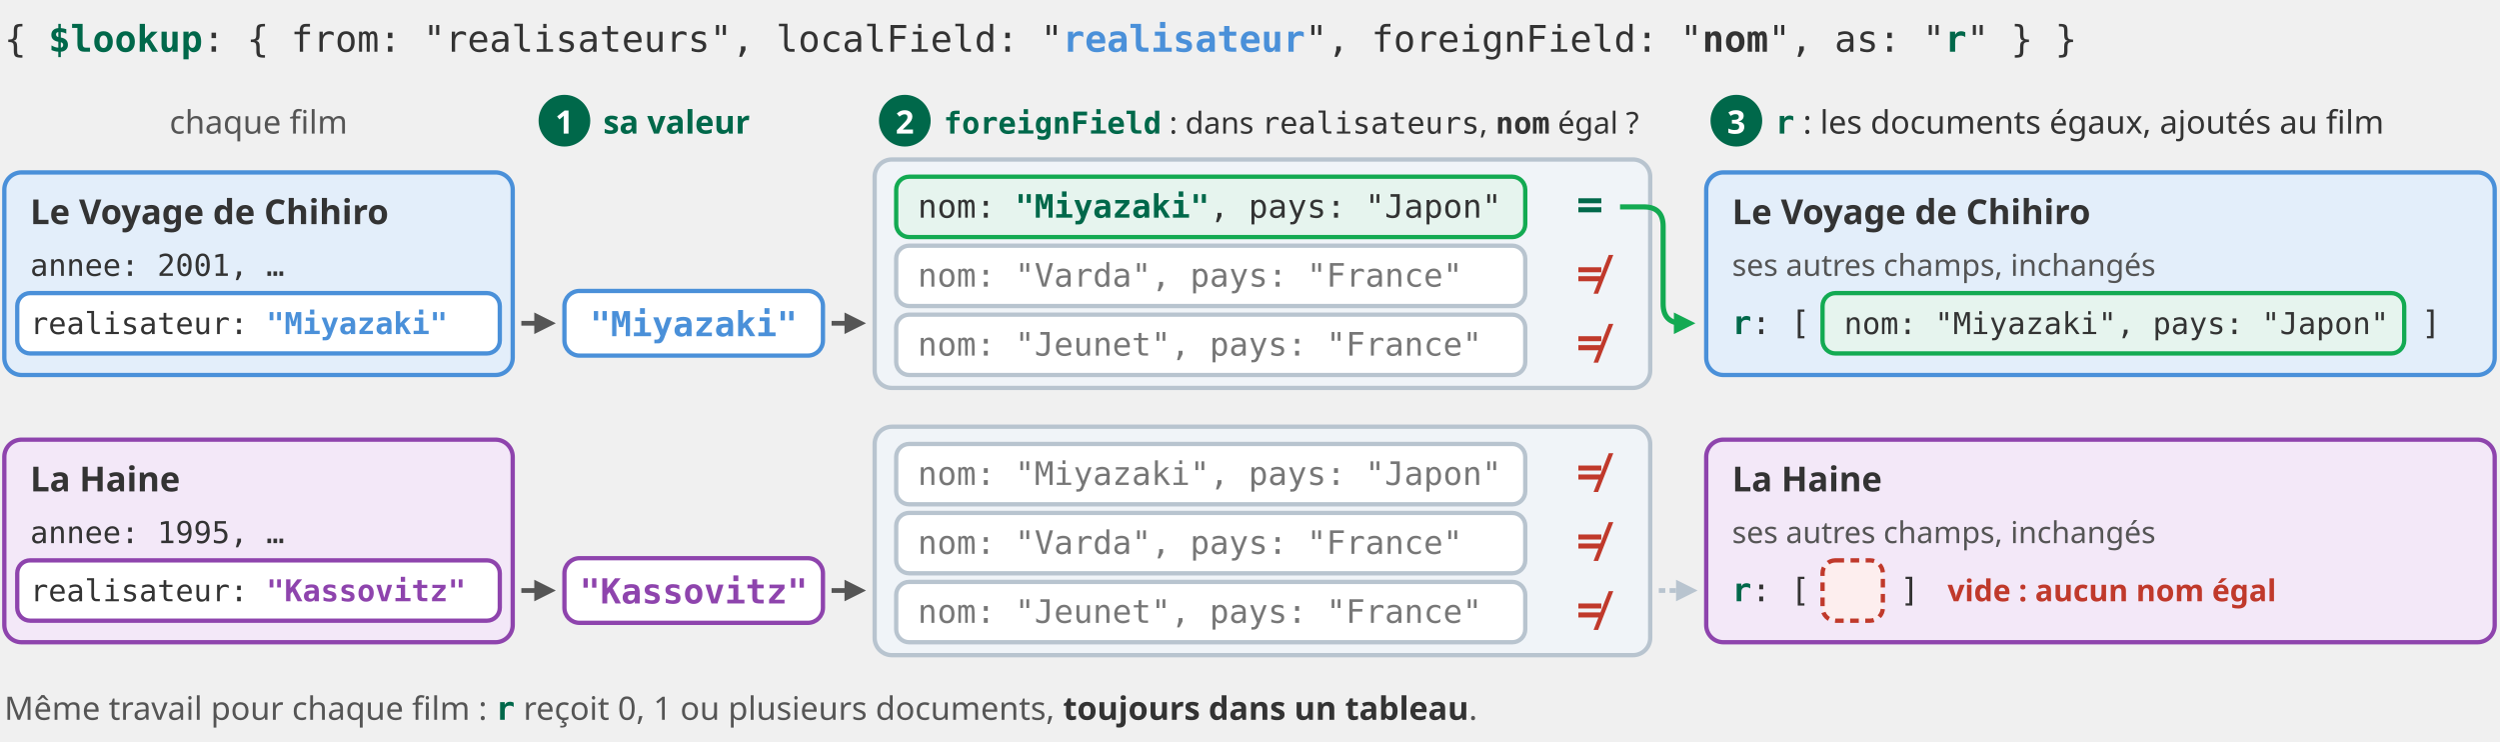
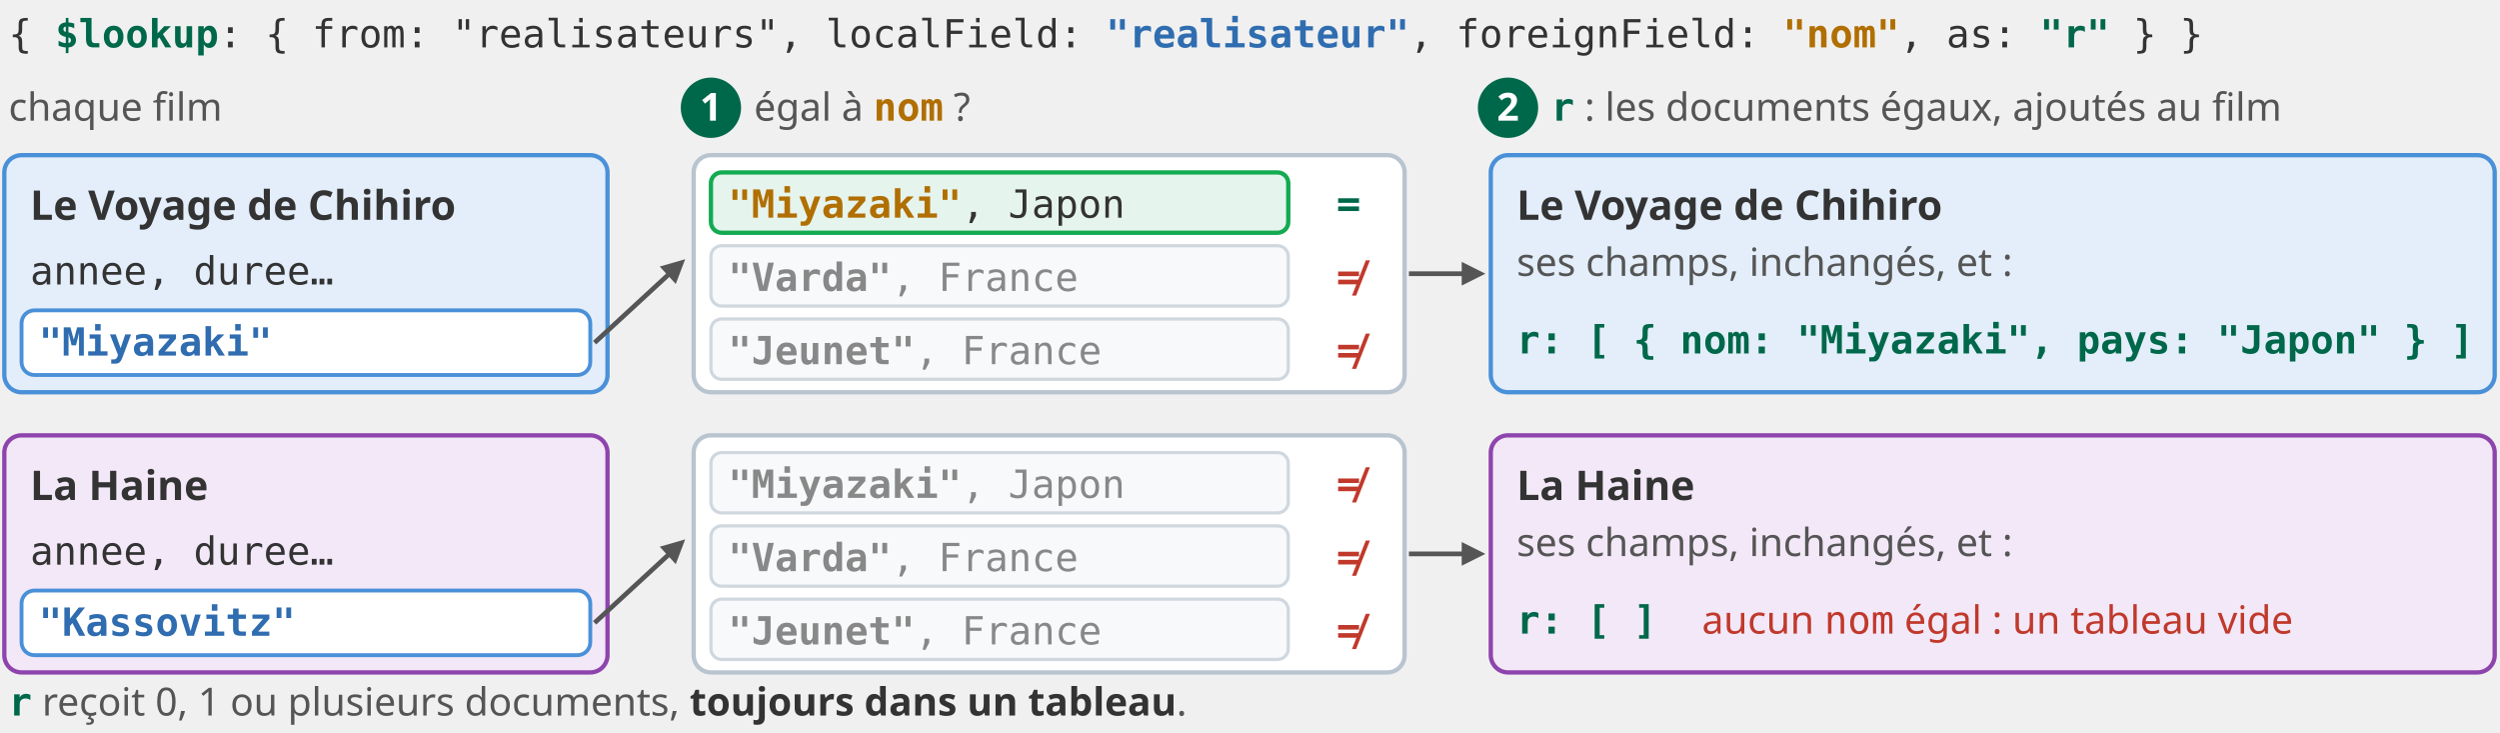
- <svg xmlns="http://www.w3.org/2000/svg" viewBox="0 0 1160 344" font-family="sans-serif" role="img" aria-labelledby="t">
+ <svg xmlns="http://www.w3.org/2000/svg" viewBox="0 0 1160 340" font-family="sans-serif" role="img" aria-labelledby="t">
  <defs>
-     <marker id="fl" viewBox="0 0 10 10" refX="5" refY="5" markerWidth="10" markerHeight="10" markerUnits="userSpaceOnUse" orient="auto-start-reverse">
+     <marker id="fl" viewBox="0 0 10 10" refX="5" refY="5" markerWidth="11" markerHeight="11" markerUnits="userSpaceOnUse" orient="auto-start-reverse">
      <path d="M0,0 L10,5 L0,10 z" fill="#555" />
    </marker>
-     <marker id="flv" viewBox="0 0 10 10" refX="5" refY="5" markerWidth="10" markerHeight="10" markerUnits="userSpaceOnUse" orient="auto-start-reverse">
-       <path d="M0,0 L10,5 L0,10 z" fill="#13aa52" />
-     </marker>
-     <marker id="flg" viewBox="0 0 10 10" refX="5" refY="5" markerWidth="10" markerHeight="10" markerUnits="userSpaceOnUse" orient="auto-start-reverse">
-       <path d="M0,0 L10,5 L0,10 z" fill="#b8c4cf" />
-     </marker>
  </defs>
-   <text x="2" y="24" font-family="monospace" font-size="17" fill="#333">{ <tspan fill="#00684a" font-weight="bold">$lookup</tspan>: { from: "realisateurs", localField: "<tspan fill="#4a90d9" font-weight="bold">realisateur</tspan>", foreignField: "<tspan font-weight="bold">nom</tspan>", as: "<tspan fill="#00684a" font-weight="bold">r</tspan>" } }</text>
-   <text x="120" y="62" font-size="15" fill="#555" text-anchor="middle">chaque film</text>
-   <circle cx="262" cy="56" r="12" fill="#00684a" />
-   <text x="262" y="62" font-size="15" font-weight="bold" fill="#ffffff" text-anchor="middle">1</text>
-   <text x="280" y="62" font-size="15" font-weight="bold" fill="#00684a">sa valeur</text>
-   <circle cx="420" cy="56" r="12" fill="#00684a" />
-   <text x="420" y="62" font-size="15" font-weight="bold" fill="#ffffff" text-anchor="middle">2</text>
-   <text x="438" y="62" font-size="14" fill="#333">
-     <tspan font-family="monospace" font-weight="bold" fill="#00684a">foreignField</tspan> : dans <tspan font-family="monospace">realisateurs</tspan>, <tspan font-family="monospace" font-weight="bold">nom</tspan> égal ?</text>
-   <circle cx="806" cy="56" r="12" fill="#00684a" />
-   <text x="806" y="62" font-size="15" font-weight="bold" fill="#ffffff" text-anchor="middle">3</text>
-   <text x="824" y="62" font-size="15" fill="#333">
-     <tspan font-family="monospace" font-weight="bold" fill="#00684a">r</tspan> : les documents égaux, ajoutés au film</text>
-   <rect x="2" y="80" width="236" height="94" rx="8" fill="#e3eefa" stroke="#4a90d9" stroke-width="2" />
-   <text x="14" y="104" font-size="16" font-weight="bold" fill="#333">Le Voyage de Chihiro</text>
-   <text x="14" y="128" font-family="monospace" font-size="14" fill="#333">annee: 2001, …</text>
-   <rect x="8" y="136" width="224" height="28" rx="6" fill="#ffffff" stroke="#4a90d9" stroke-width="2" />
-   <text x="14" y="155" font-family="monospace" font-size="14" fill="#333">realisateur: <tspan fill="#4a90d9" font-weight="bold">"Miyazaki"</tspan>
-   </text>
-   <line x1="242" y1="150" x2="253" y2="150" stroke="#555" stroke-width="2.2" marker-end="url(#fl)" />
-   <rect x="262" y="135" width="120" height="30" rx="7" fill="#ffffff" stroke="#4a90d9" stroke-width="2" />
-   <text x="322" y="156" font-family="monospace" font-size="16" font-weight="bold" fill="#4a90d9" text-anchor="middle">"Miyazaki"</text>
-   <line x1="386" y1="150" x2="397" y2="150" stroke="#555" stroke-width="2.2" marker-end="url(#fl)" />
-   <rect x="406" y="74" width="360" height="106" rx="8" fill="#f0f4f8" stroke="#b8c4cf" stroke-width="2" />
-   <rect x="416" y="82" width="292" height="28" rx="6" fill="#e6f4ee" stroke="#13aa52" stroke-width="2" />
-   <text x="426" y="101" font-family="monospace" font-size="15" fill="#333">nom: <tspan font-weight="bold" fill="#00684a">"Miyazaki"</tspan>, pays: "Japon"</text>
-   <text x="738" y="103" font-size="22" font-weight="bold" fill="#00684a" text-anchor="middle">=</text>
-   <rect x="416" y="114" width="292" height="28" rx="6" fill="#ffffff" stroke="#b8c4cf" stroke-width="2" />
-   <text x="426" y="133" font-family="monospace" font-size="15" fill="#777">nom: "Varda", pays: "France"</text>
-   <text x="738" y="135" font-size="22" font-weight="bold" fill="#c0392b" text-anchor="middle">≠</text>
-   <rect x="416" y="146" width="292" height="28" rx="6" fill="#ffffff" stroke="#b8c4cf" stroke-width="2" />
-   <text x="426" y="165" font-family="monospace" font-size="15" fill="#777">nom: "Jeunet", pays: "France"</text>
-   <text x="738" y="167" font-size="22" font-weight="bold" fill="#c0392b" text-anchor="middle">≠</text>
-   <path d="M752,96 H763 Q772,96 772,105 V141 Q772,150 781,150 L782,150" fill="none" stroke="#13aa52" stroke-width="2.4" marker-end="url(#flv)" />
-   <rect x="792" y="80" width="366" height="94" rx="8" fill="#e3eefa" stroke="#4a90d9" stroke-width="2" />
-   <text x="804" y="104" font-size="16" font-weight="bold" fill="#333">Le Voyage de Chihiro</text>
-   <text x="804" y="128" font-size="14" fill="#555">ses autres champs, inchangés</text>
-   <text x="804" y="155" font-family="monospace" font-size="15" fill="#333">
-     <tspan font-weight="bold" fill="#00684a">r</tspan>: [</text>
-   <rect x="846" y="136" width="270" height="28" rx="6" fill="#e6f4ee" stroke="#13aa52" stroke-width="2" />
-   <text x="856" y="155" font-family="monospace" font-size="14" fill="#333">nom: "Miyazaki", pays: "Japon"</text>
-   <text x="1124" y="155" font-family="monospace" font-size="15" fill="#333">]</text>
-   <rect x="2" y="204" width="236" height="94" rx="8" fill="#f3e8f8" stroke="#8e44ad" stroke-width="2" />
-   <text x="14" y="228" font-size="16" font-weight="bold" fill="#333">La Haine</text>
-   <text x="14" y="252" font-family="monospace" font-size="14" fill="#333">annee: 1995, …</text>
-   <rect x="8" y="260" width="224" height="28" rx="6" fill="#ffffff" stroke="#8e44ad" stroke-width="2" />
-   <text x="14" y="279" font-family="monospace" font-size="14" fill="#333">realisateur: <tspan fill="#8e44ad" font-weight="bold">"Kassovitz"</tspan>
-   </text>
-   <line x1="242" y1="274" x2="253" y2="274" stroke="#555" stroke-width="2.2" marker-end="url(#fl)" />
-   <rect x="262" y="259" width="120" height="30" rx="7" fill="#ffffff" stroke="#8e44ad" stroke-width="2" />
-   <text x="322" y="280" font-family="monospace" font-size="16" font-weight="bold" fill="#8e44ad" text-anchor="middle">"Kassovitz"</text>
-   <line x1="386" y1="274" x2="397" y2="274" stroke="#555" stroke-width="2.2" marker-end="url(#fl)" />
-   <rect x="406" y="198" width="360" height="106" rx="8" fill="#f0f4f8" stroke="#b8c4cf" stroke-width="2" />
-   <rect x="416" y="206" width="292" height="28" rx="6" fill="#ffffff" stroke="#b8c4cf" stroke-width="2" />
-   <text x="426" y="225" font-family="monospace" font-size="15" fill="#777">nom: "Miyazaki", pays: "Japon"</text>
-   <text x="738" y="227" font-size="22" font-weight="bold" fill="#c0392b" text-anchor="middle">≠</text>
-   <rect x="416" y="238" width="292" height="28" rx="6" fill="#ffffff" stroke="#b8c4cf" stroke-width="2" />
-   <text x="426" y="257" font-family="monospace" font-size="15" fill="#777">nom: "Varda", pays: "France"</text>
-   <text x="738" y="259" font-size="22" font-weight="bold" fill="#c0392b" text-anchor="middle">≠</text>
-   <rect x="416" y="270" width="292" height="28" rx="6" fill="#ffffff" stroke="#b8c4cf" stroke-width="2" />
-   <text x="426" y="289" font-family="monospace" font-size="15" fill="#777">nom: "Jeunet", pays: "France"</text>
-   <text x="738" y="291" font-size="22" font-weight="bold" fill="#c0392b" text-anchor="middle">≠</text>
-   <line x1="770" y1="274" x2="783" y2="274" stroke="#b8c4cf" stroke-width="2.2" stroke-dasharray="3 2" marker-end="url(#flg)" />
-   <rect x="792" y="204" width="366" height="94" rx="8" fill="#f3e8f8" stroke="#8e44ad" stroke-width="2" />
-   <text x="804" y="228" font-size="16" font-weight="bold" fill="#333">La Haine</text>
-   <text x="804" y="252" font-size="14" fill="#555">ses autres champs, inchangés</text>
-   <text x="804" y="279" font-family="monospace" font-size="15" fill="#333">
-     <tspan font-weight="bold" fill="#00684a">r</tspan>: [</text>
-   <rect x="846" y="260" width="28" height="28" rx="6" fill="#fdeeee" stroke="#c0392b" stroke-width="2" stroke-dasharray="4 3" />
-   <text x="882" y="279" font-family="monospace" font-size="15" fill="#333">]</text>
-   <text x="904" y="279" font-size="14" font-weight="bold" fill="#c0392b">vide : aucun nom égal</text>
-   <text x="2" y="334" font-size="15" fill="#555">Même travail pour chaque film : <tspan font-family="monospace" fill="#00684a" font-weight="bold">r</tspan> reçoit 0, 1 ou plusieurs documents, <tspan font-weight="bold" fill="#333">toujours dans un tableau</tspan>.</text>
+   <text x="4" y="22" font-family="monospace" font-size="18" fill="#333">{ <tspan font-weight="bold" fill="#00684a">$lookup</tspan>: { from: "realisateurs", localField: <tspan font-weight="bold" fill="#2f6db0">"realisateur"</tspan>, foreignField: <tspan font-weight="bold" fill="#b06f00">"nom"</tspan>, as: <tspan font-weight="bold" fill="#00684a">"r"</tspan> } }</text>
+   <g font-size="18" fill="#555">
+     <text x="4" y="56">chaque film</text>
+     <circle cx="330" cy="50" r="14" fill="#00684a" />
+     <text x="330" y="56" font-size="18" font-weight="bold" fill="#fff" text-anchor="middle">1</text>
+     <text x="350" y="56">égal à <tspan font-family="monospace" font-weight="bold" fill="#b06f00">nom</tspan> ?</text>
+     <circle cx="700" cy="50" r="14" fill="#00684a" />
+     <text x="700" y="56" font-size="18" font-weight="bold" fill="#fff" text-anchor="middle">2</text>
+     <text x="720" y="56">
+       <tspan font-family="monospace" font-weight="bold" fill="#00684a">r</tspan> : les documents égaux, ajoutés au film</text>
+   </g>
+   <rect x="2" y="72" width="280" height="110" rx="8" fill="#e3eefa" stroke="#4a90d9" stroke-width="2" />
+   <text x="14" y="102" font-size="19" font-weight="bold" fill="#333">Le Voyage de Chihiro</text>
+   <text x="14" y="132" font-family="monospace" font-size="18" fill="#333">annee, duree…</text>
+   <rect x="10" y="144" width="264" height="30" rx="6" fill="#fff" stroke="#4a90d9" stroke-width="1.8" />
+   <text x="18" y="165" font-family="monospace" font-size="18" fill="#2f6db0" font-weight="bold">"Miyazaki"</text>
+   <line x1="276" y1="159" x2="314" y2="124" stroke="#555" stroke-width="2.2" marker-end="url(#fl)" />
+   <rect x="322" y="72" width="330" height="110" rx="8" fill="#fff" stroke="#b8c4cf" stroke-width="2" />
+   <rect x="330" y="80" width="268" height="28" rx="5" fill="#e6f4ee" stroke="#13aa52" stroke-width="2" />
+   <text x="338" y="101" font-family="monospace" font-size="18" fill="#333">
+     <tspan font-weight="bold" fill="#b06f00">"Miyazaki"</tspan>, Japon</text>
+   <text x="626" y="102" font-size="20" font-weight="bold" fill="#00684a" text-anchor="middle">=</text>
+   <rect x="330" y="114" width="268" height="28" rx="5" fill="#f7f9fb" stroke="#d0d7de" stroke-width="1.5" />
+   <text x="338" y="135" font-family="monospace" font-size="18" fill="#888">
+     <tspan font-weight="bold" fill="#888">"Varda"</tspan>, France</text>
+   <text x="626" y="136" font-size="20" font-weight="bold" fill="#c0392b" text-anchor="middle">≠</text>
+   <rect x="330" y="148" width="268" height="28" rx="5" fill="#f7f9fb" stroke="#d0d7de" stroke-width="1.5" />
+   <text x="338" y="169" font-family="monospace" font-size="18" fill="#888">
+     <tspan font-weight="bold" fill="#888">"Jeunet"</tspan>, France</text>
+   <text x="626" y="170" font-size="20" font-weight="bold" fill="#c0392b" text-anchor="middle">≠</text>
+   <line x1="654" y1="127" x2="684" y2="127" stroke="#555" stroke-width="2.2" marker-end="url(#fl)" />
+   <rect x="692" y="72" width="466" height="110" rx="8" fill="#e3eefa" stroke="#4a90d9" stroke-width="2" />
+   <text x="704" y="102" font-size="19" font-weight="bold" fill="#333">Le Voyage de Chihiro</text>
+   <text x="704" y="128" font-size="18" fill="#555">ses champs, inchangés, et :</text>
+   <text x="704" y="164" font-family="monospace" font-size="18" font-weight="bold" fill="#00684a">r: [ { nom: "Miyazaki", pays: "Japon" } ]</text>
+   <rect x="2" y="202" width="280" height="110" rx="8" fill="#f3e8f8" stroke="#8e44ad" stroke-width="2" />
+   <text x="14" y="232" font-size="19" font-weight="bold" fill="#333">La Haine</text>
+   <text x="14" y="262" font-family="monospace" font-size="18" fill="#333">annee, duree…</text>
+   <rect x="10" y="274" width="264" height="30" rx="6" fill="#fff" stroke="#4a90d9" stroke-width="1.8" />
+   <text x="18" y="295" font-family="monospace" font-size="18" fill="#2f6db0" font-weight="bold">"Kassovitz"</text>
+   <line x1="276" y1="289" x2="314" y2="254" stroke="#555" stroke-width="2.2" marker-end="url(#fl)" />
+   <rect x="322" y="202" width="330" height="110" rx="8" fill="#fff" stroke="#b8c4cf" stroke-width="2" />
+   <rect x="330" y="210" width="268" height="28" rx="5" fill="#f7f9fb" stroke="#d0d7de" stroke-width="1.5" />
+   <text x="338" y="231" font-family="monospace" font-size="18" fill="#888">
+     <tspan font-weight="bold" fill="#888">"Miyazaki"</tspan>, Japon</text>
+   <text x="626" y="232" font-size="20" font-weight="bold" fill="#c0392b" text-anchor="middle">≠</text>
+   <rect x="330" y="244" width="268" height="28" rx="5" fill="#f7f9fb" stroke="#d0d7de" stroke-width="1.5" />
+   <text x="338" y="265" font-family="monospace" font-size="18" fill="#888">
+     <tspan font-weight="bold" fill="#888">"Varda"</tspan>, France</text>
+   <text x="626" y="266" font-size="20" font-weight="bold" fill="#c0392b" text-anchor="middle">≠</text>
+   <rect x="330" y="278" width="268" height="28" rx="5" fill="#f7f9fb" stroke="#d0d7de" stroke-width="1.5" />
+   <text x="338" y="299" font-family="monospace" font-size="18" fill="#888">
+     <tspan font-weight="bold" fill="#888">"Jeunet"</tspan>, France</text>
+   <text x="626" y="300" font-size="20" font-weight="bold" fill="#c0392b" text-anchor="middle">≠</text>
+   <line x1="654" y1="257" x2="684" y2="257" stroke="#555" stroke-width="2.2" marker-end="url(#fl)" />
+   <rect x="692" y="202" width="466" height="110" rx="8" fill="#f3e8f8" stroke="#8e44ad" stroke-width="2" />
+   <text x="704" y="232" font-size="19" font-weight="bold" fill="#333">La Haine</text>
+   <text x="704" y="258" font-size="18" fill="#555">ses champs, inchangés, et :</text>
+   <text x="704" y="294" font-family="monospace" font-size="18" font-weight="bold" fill="#00684a">r: [ ]</text>
+   <text x="790" y="294" font-size="18" fill="#c0392b">aucun <tspan font-family="monospace">nom</tspan> égal : un tableau vide</text>
+   <text x="4" y="332" font-size="18" fill="#555">
+     <tspan font-family="monospace" font-weight="bold" fill="#00684a">r</tspan> reçoit 0, 1 ou plusieurs documents, <tspan font-weight="bold" fill="#333">toujours dans un tableau</tspan>.</text>
</svg>
